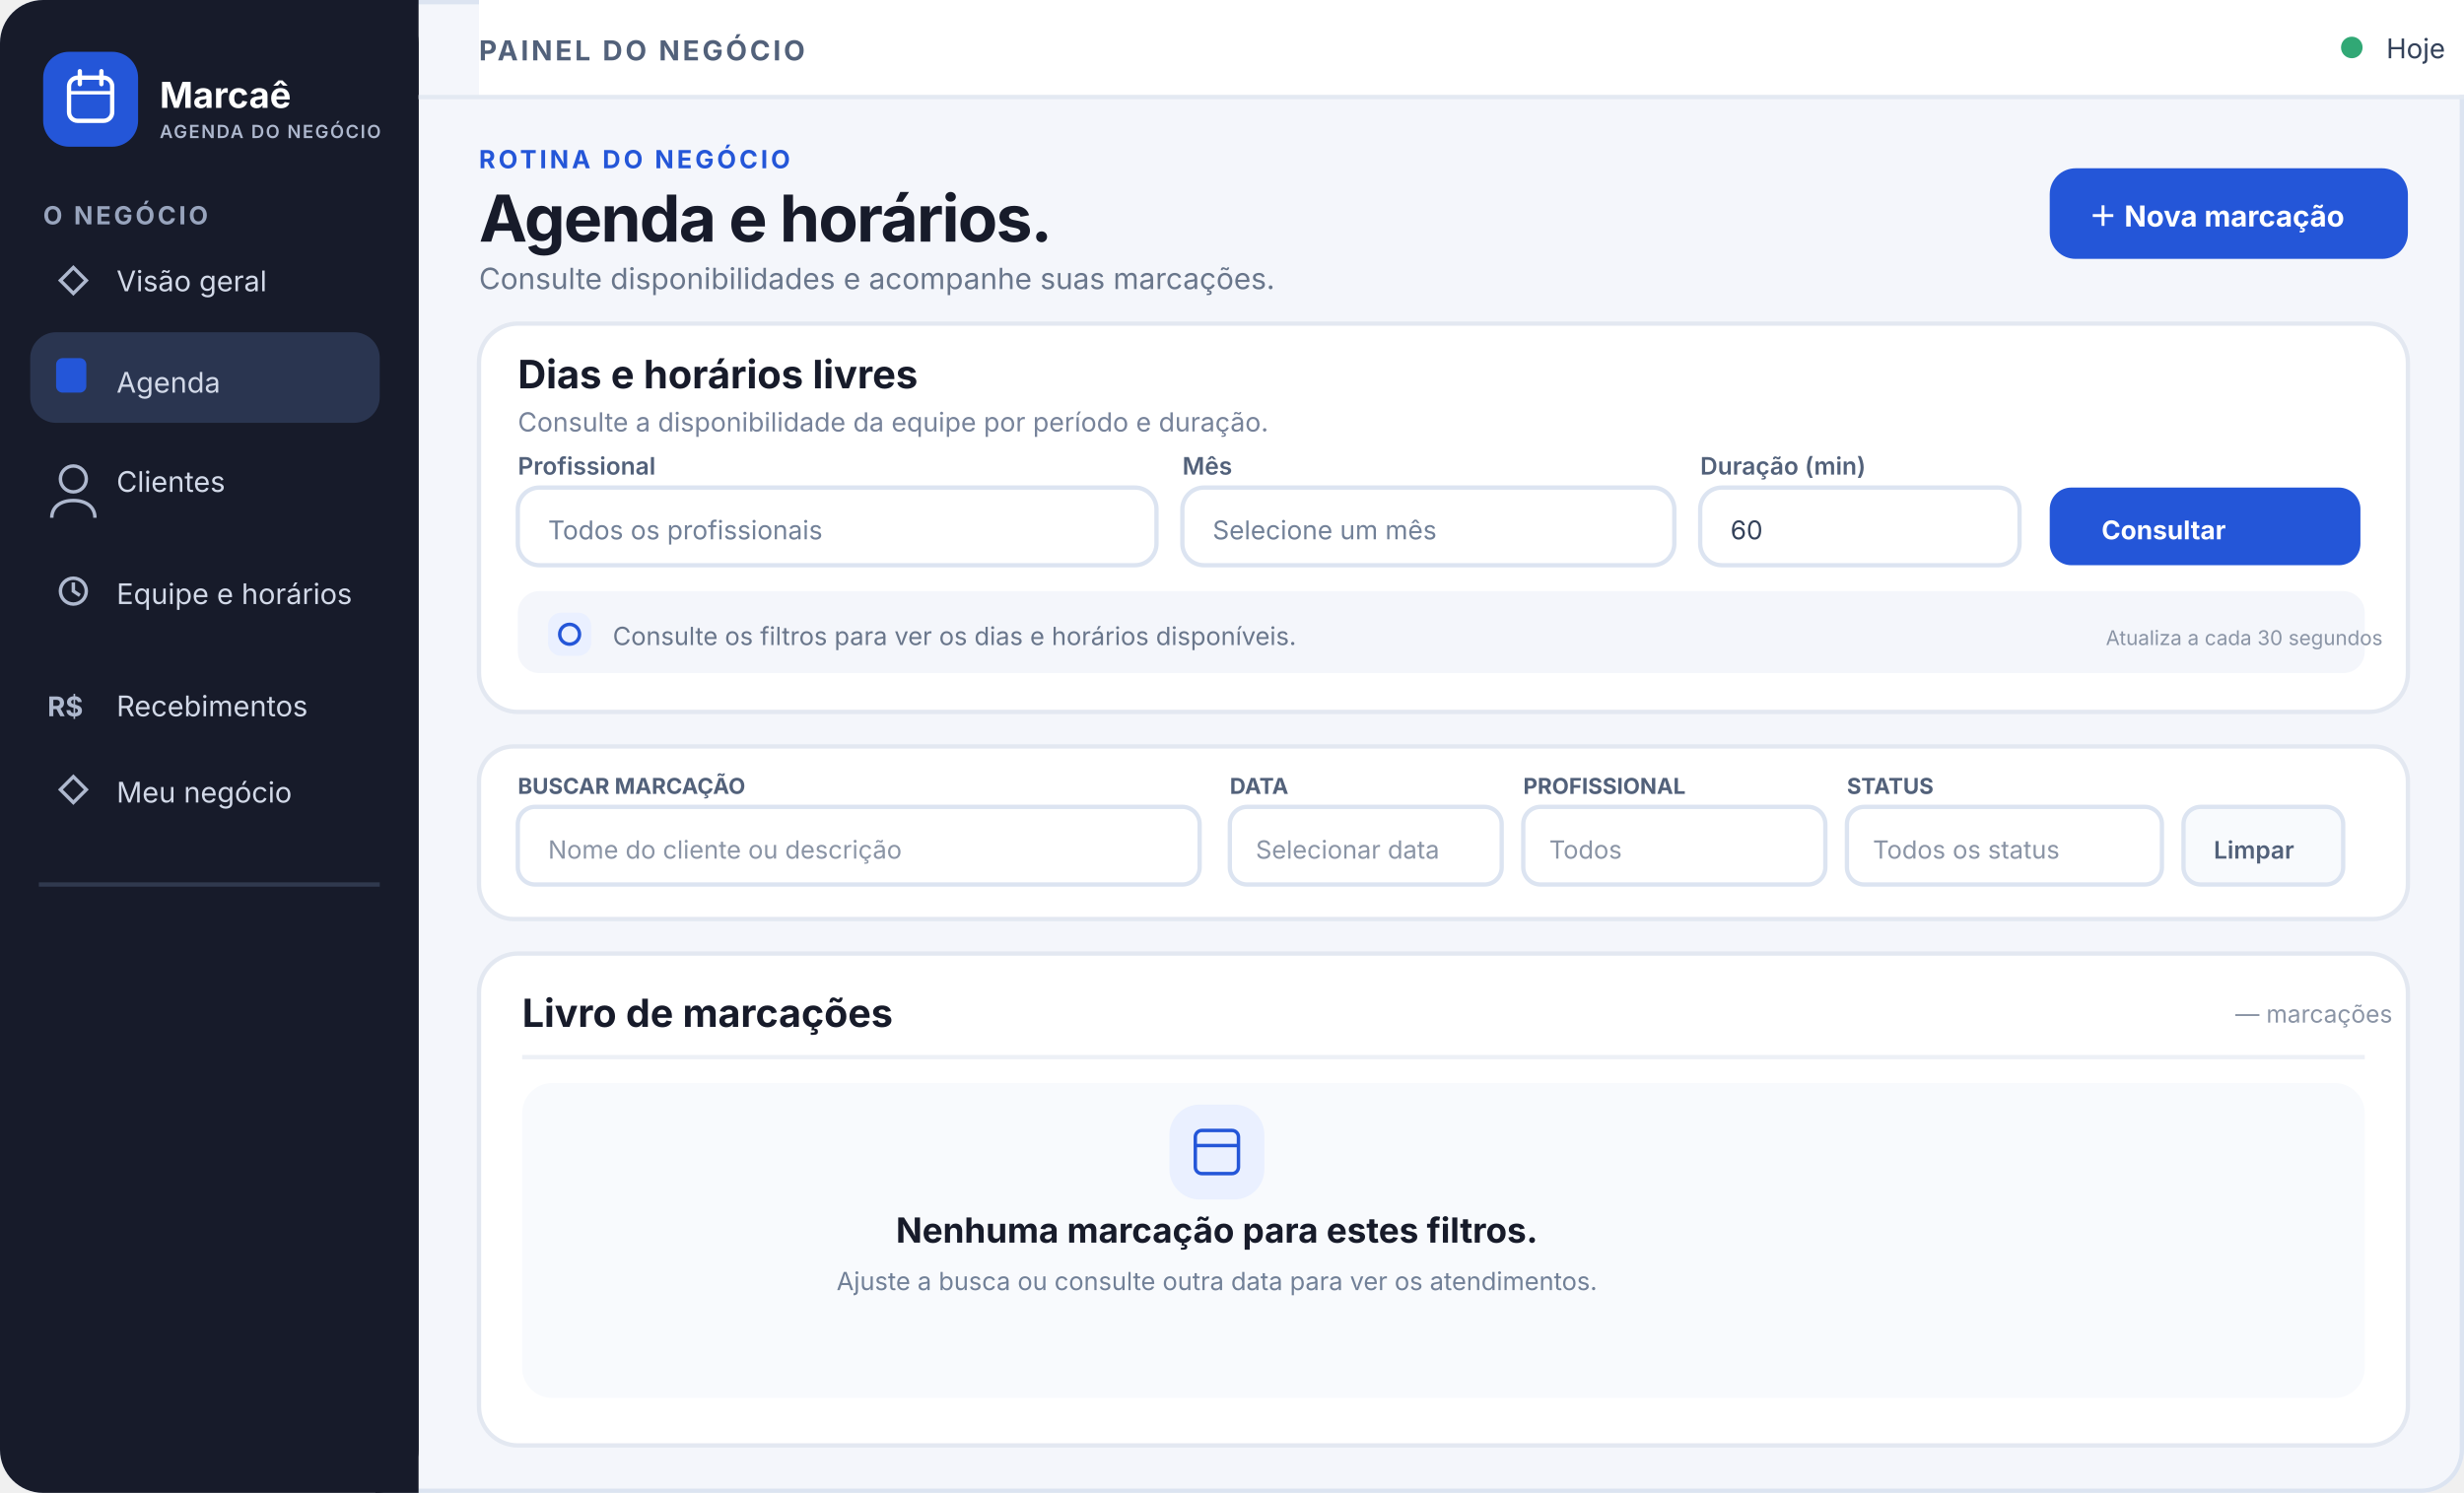
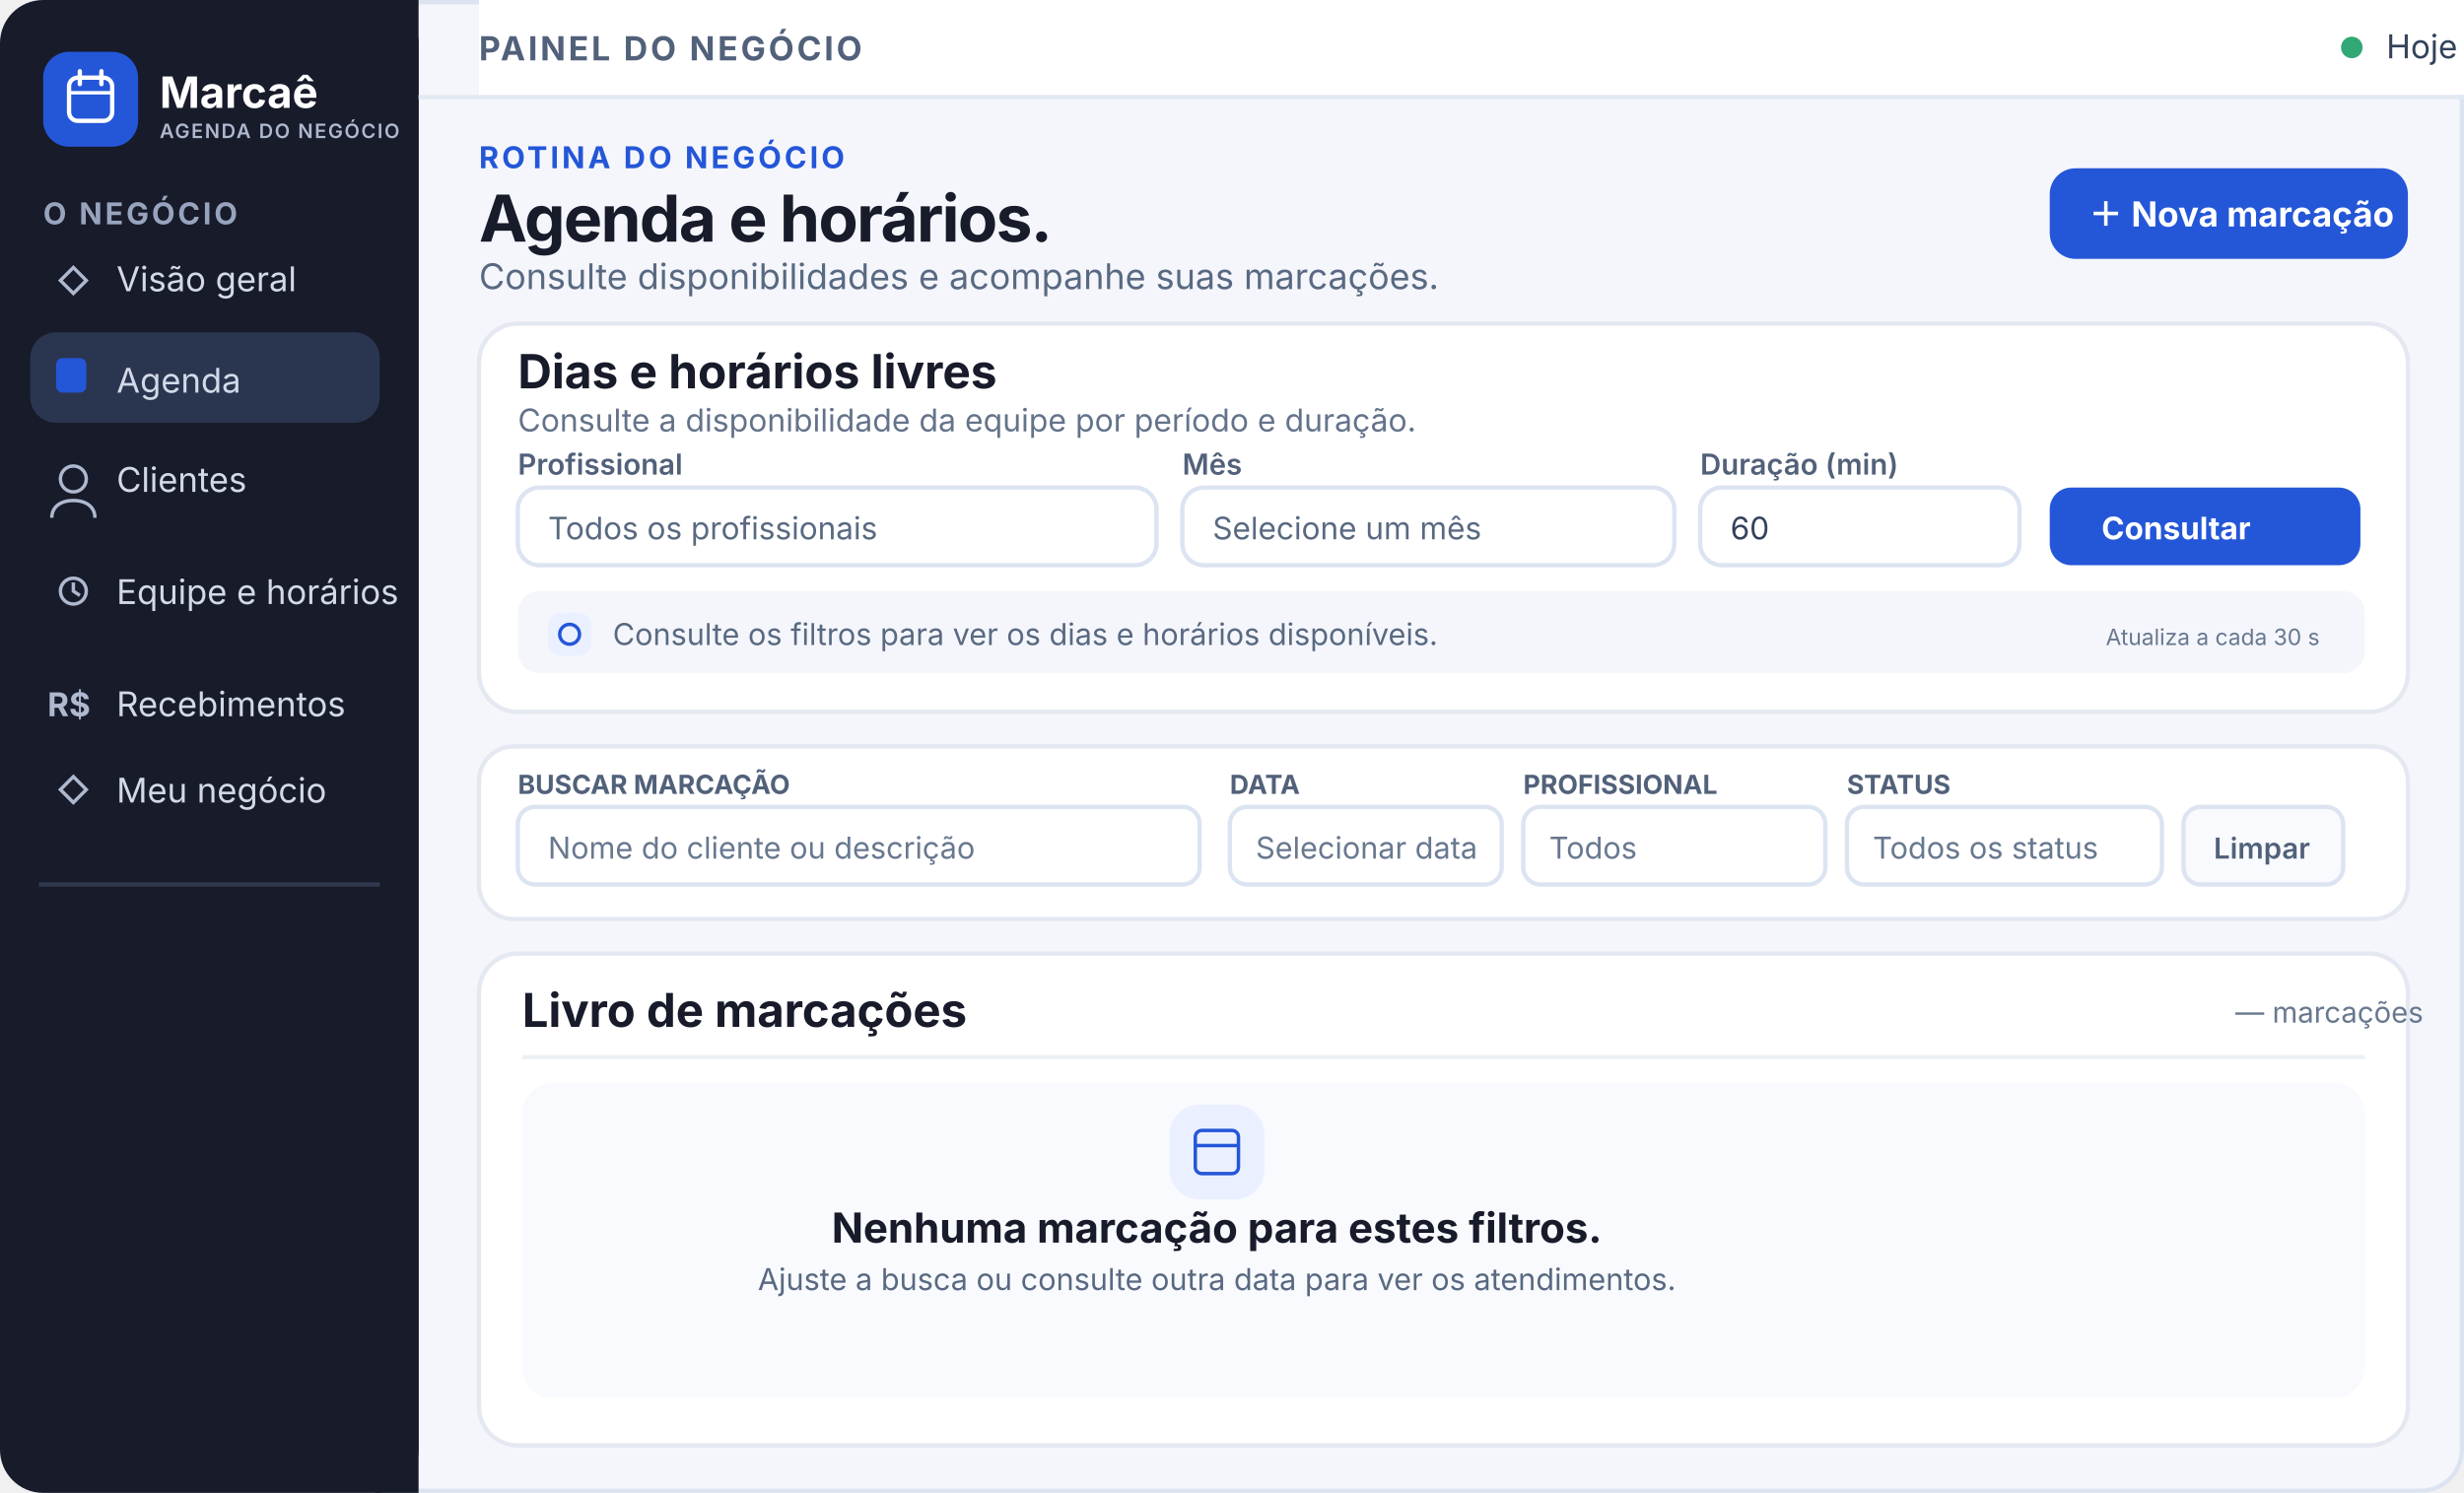
- <svg xmlns="http://www.w3.org/2000/svg" width="571" height="346" viewBox="0 0 571 346" style="width: 100%; height: 346px">
+ <svg xmlns="http://www.w3.org/2000/svg" width="571" height="346" viewBox="0 0 571 346">
  <rect width="571" height="346" rx="10" fill="#F4F6FB" />
  <rect x=".5" y=".5" width="570" height="345" rx="9.5" fill="none" stroke="#DCE4F1" />
  <rect width="97" height="346" rx="10" fill="#171B2A" />
  <rect x="87" width="10" height="346" fill="#171B2A" />
  <rect x="10" y="12" width="22" height="22" rx="6" fill="#2456D8" />
  <rect x="16" y="18" width="10" height="10" rx="2" fill="none" stroke="#FFFFFF" />
  <line x1="16" y1="21.5" x2="26" y2="21.5" stroke="#FFFFFF" stroke-width="0.8" />
  <line x1="18.5" y1="16.5" x2="18.5" y2="19.5" stroke="#FFFFFF" stroke-linecap="round" />
  <line x1="23.5" y1="16.5" x2="23.5" y2="19.5" stroke="#FFFFFF" stroke-linecap="round" />
-   <text x="37" y="25" font-family="Inter,Arial,sans-serif" font-size="8.3" font-weight="700" fill="#FFFFFF">
-     Marcaê
-   </text>
-   <text x="37" y="32" font-family="Inter,Arial,sans-serif" font-size="4.2" font-weight="600" letter-spacing=".35" fill="#AEB8CE">
-     AGENDA DO NEGÓCIO
-   </text>
-   <text x="10" y="52" font-family="Inter,Arial,sans-serif" font-size="5.8" font-weight="700" letter-spacing=".65" fill="#98A4BD">
-     O NEGÓCIO
-   </text>
-   <g font-family="Inter,Arial,sans-serif" font-size="6.6">
+   <text x="37" y="25" font-family="Inter,system-ui,sans-serif" font-size="10.0" font-weight="700" fill="#FFFFFF">
+          Marcaê
+       </text>
+   <text x="37" y="32" font-family="Inter,system-ui,sans-serif" font-size="4.6" font-weight="600" letter-spacing=".35" fill="#AEB8CE">
+          AGENDA DO NEGÓCIO
+       </text>
+   <text x="10" y="52" font-family="Inter,system-ui,sans-serif" font-size="7.0" font-weight="700" letter-spacing=".65" fill="#98A4BD">
+          O NEGÓCIO
+       </text>
+   <g font-family="Inter,system-ui,sans-serif" font-size="7.9">
    <path d="M14 65l3-3 3 3-3 3z" fill="none" stroke="#AEB8CE" stroke-width="0.8" />
    <text x="27" y="67.5" fill="#D2D9E8">
-       Visão geral
-     </text>
+            Visão geral
+         </text>
    <rect x="7" y="77" width="81" height="21" rx="6" fill="#2A3550" />
    <rect x="13" y="83" width="7" height="8" rx="1.5" fill="#2456D8" />
    <text x="27" y="91" fill="#D2D9E8">
-       Agenda
-     </text>
+            Agenda
+         </text>
    <circle cx="17" cy="111" r="3" fill="none" stroke="#AEB8CE" stroke-width="0.8" />
    <path d="M12 120c0-2.5 2-4 5-4s5 1.5 5 4" fill="none" stroke="#AEB8CE" stroke-width="0.8" />
    <text x="27" y="114" fill="#D2D9E8">
-       Clientes
-     </text>
+            Clientes
+         </text>
    <circle cx="17" cy="137" r="3" fill="none" stroke="#AEB8CE" stroke-width="0.8" />
    <path d="M17 135v2l1.5 1" fill="none" stroke="#AEB8CE" stroke-width="0.8" />
    <text x="27" y="140" fill="#D2D9E8">
-       Equipe e horários
-     </text>
-     <text x="11" y="166" font-size="6.3" font-weight="700" fill="#AEB8CE">
-       R$
-     </text>
+            Equipe e horários
+         </text>
+     <text x="11" y="166" font-size="7.6" font-weight="700" fill="#AEB8CE">
+            R$
+         </text>
    <text x="27" y="166" fill="#D2D9E8">
-       Recebimentos
-     </text>
+            Recebimentos
+         </text>
    <path d="M17 180l3 3-3 3-3-3z" fill="none" stroke="#AEB8CE" stroke-width="0.8" />
    <text x="27" y="186" fill="#D2D9E8">
-       Meu negócio
-     </text>
+            Meu negócio
+         </text>
  </g>
  <line x1="9" y1="205" x2="88" y2="205" stroke="#30394E" />
  <rect x="111" y="0" width="460" height="22" fill="#FFFFFF" />
  <line x1="97" y1="22.5" x2="571" y2="22.5" stroke="#E3E9F2" />
-   <text x="111" y="14" font-family="Inter,Arial,sans-serif" font-size="6.4" font-weight="700" letter-spacing=".65" fill="#52617A">
-     PAINEL DO NEGÓCIO
-   </text>
+   <text x="111" y="14" font-family="Inter,system-ui,sans-serif" font-size="7.7" font-weight="700" letter-spacing=".65" fill="#52617A">
+          PAINEL DO NEGÓCIO
+       </text>
  <circle cx="545" cy="11" r="2.5" fill="#31A875" />
-   <text x="553" y="13.5" font-family="Inter,Arial,sans-serif" font-size="6.3" fill="#34425A">
-     Hoje
-   </text>
-   <text x="111" y="39" font-family="Inter,Arial,sans-serif" font-size="5.8" font-weight="700" letter-spacing=".7" fill="#2456D8">
-     ROTINA DO NEGÓCIO
-   </text>
-   <text x="111" y="56" font-family="Inter,Arial,sans-serif" font-size="15" font-weight="750" letter-spacing="-.35" fill="#171B2A">
-     Agenda e horários.
-   </text>
-   <text x="111" y="67" font-family="Inter,Arial,sans-serif" font-size="6.8" fill="#69768B">
-     Consulte disponibilidades e acompanhe suas marcações.
-   </text>
+   <text x="553" y="13.5" font-family="Inter,system-ui,sans-serif" font-size="7.6" fill="#34425A">
+          Hoje
+       </text>
+   <text x="111" y="39" font-family="Inter,system-ui,sans-serif" font-size="7.0" font-weight="700" letter-spacing=".7" fill="#2456D8">
+          ROTINA DO NEGÓCIO
+       </text>
+   <text x="111" y="56" font-family="Inter,system-ui,sans-serif" font-size="15.0" font-weight="750" letter-spacing="-.35" fill="#171B2A">
+          Agenda e horários.
+       </text>
+   <text x="111" y="67" font-family="Inter,system-ui,sans-serif" font-size="8.2" fill="#596981">
+          Consulte disponibilidades e acompanhe suas marcações.
+       </text>
  <rect x="475" y="39" width="83" height="21" rx="6" fill="#2456D8" />
-   <text x="484" y="52.5" font-family="Inter,Arial,sans-serif" font-size="6.7" font-weight="650" fill="#FFFFFF">
-     ＋ Nova marcação
-   </text>
+   <text x="484" y="52.5" font-family="Inter,system-ui,sans-serif" font-size="8.0" font-weight="650" fill="#FFFFFF">
+          ＋ Nova marcação
+       </text>
  <rect x="111" y="75" width="447" height="90" rx="9" fill="#FFFFFF" stroke="#E3E8F1" />
-   <text x="120" y="90" font-family="Inter,Arial,sans-serif" font-size="9.1" font-weight="700" fill="#171B2A">
-     Dias e horários livres
-   </text>
-   <text x="120" y="100" font-family="Inter,Arial,sans-serif" font-size="6.1" fill="#77839A">
-     Consulte a disponibilidade da equipe por período e duração.
-   </text>
-   <g font-family="Inter,Arial,sans-serif">
-     <text x="120" y="110" font-size="5.6" font-weight="600" fill="#52617A">
-       Profissional
-     </text>
-     <text x="274" y="110" font-size="5.6" font-weight="600" fill="#52617A">
-       Mês
-     </text>
-     <text x="394" y="110" font-size="5.6" font-weight="600" fill="#52617A">
-       Duração (min)
-     </text>
+   <text x="120" y="90" font-family="Inter,system-ui,sans-serif" font-size="10.9" font-weight="700" fill="#171B2A">
+          Dias e horários livres
+       </text>
+   <text x="120" y="100" font-family="Inter,system-ui,sans-serif" font-size="7.3" fill="#64738A">
+          Consulte a disponibilidade da equipe por período e duração.
+       </text>
+   <g font-family="Inter,system-ui,sans-serif">
+     <text x="120" y="110" font-size="6.7" font-weight="600" fill="#52617A">
+            Profissional
+         </text>
+     <text x="274" y="110" font-size="6.7" font-weight="600" fill="#52617A">
+            Mês
+         </text>
+     <text x="394" y="110" font-size="6.7" font-weight="600" fill="#52617A">
+            Duração (min)
+         </text>
    <rect x="120" y="113" width="148" height="18" rx="5" fill="#FFFFFF" stroke="#DCE4F1" />
    <rect x="274" y="113" width="114" height="18" rx="5" fill="#FFFFFF" stroke="#DCE4F1" />
    <rect x="394" y="113" width="74" height="18" rx="5" fill="#FFFFFF" stroke="#DCE4F1" />
    <rect x="475" y="113" width="72" height="18" rx="5" fill="#2456D8" />
-     <text x="127" y="125" font-size="6" fill="#718097">
-       Todos os profissionais
-     </text>
-     <text x="281" y="125" font-size="6" fill="#718097">
-       Selecione um mês
-     </text>
-     <text x="401" y="125" font-size="6" fill="#34425A">
-       60
-     </text>
-     <text x="487" y="125" font-size="6" font-weight="650" fill="#FFFFFF">
-       Consultar
-     </text>
+     <text x="127" y="125" font-size="7.2" fill="#596981">
+            Todos os profissionais
+         </text>
+     <text x="281" y="125" font-size="7.2" fill="#596981">
+            Selecione um mês
+         </text>
+     <text x="401" y="125" font-size="7.2" fill="#34425A">
+            60
+         </text>
+     <text x="487" y="125" font-size="7.2" font-weight="650" fill="#FFFFFF">
+            Consultar
+         </text>
    <rect x="120" y="137" width="428" height="19" rx="5" fill="#F4F6FB" />
    <rect x="127" y="142" width="10" height="10" rx="3" fill="#EAF0FF" />
    <circle cx="132" cy="147" r="2.3" fill="none" stroke="#2456D8" stroke-width="0.8" />
-     <text x="142" y="149.5" font-size="5.8" fill="#69768B">
-       Consulte os filtros para ver os dias e horários disponíveis.
-     </text>
-     <text x="488" y="149.5" font-size="4.7" fill="#8A94A5">
-       Atualiza a cada 30 segundos
-     </text>
+     <text x="142" y="149.5" font-size="7.0" fill="#596981">
+            Consulte os filtros para ver os dias e horários disponíveis.
+         </text>
+     <text x="488" y="149.5" font-size="5.2" fill="#68788F">
+            Atualiza a cada 30 s
+         </text>
  </g>
  <rect x="111" y="173" width="447" height="40" rx="8" fill="#FFFFFF" stroke="#E3E8F1" />
-   <g font-family="Inter,Arial,sans-serif">
-     <text x="120" y="184" font-size="5.1" font-weight="700" fill="#52617A">
-       BUSCAR MARCAÇÃO
-     </text>
-     <text x="285" y="184" font-size="5.1" font-weight="700" fill="#52617A">
-       DATA
-     </text>
-     <text x="353" y="184" font-size="5.1" font-weight="700" fill="#52617A">
-       PROFISSIONAL
-     </text>
-     <text x="428" y="184" font-size="5.1" font-weight="700" fill="#52617A">
-       STATUS
-     </text>
+   <g font-family="Inter,system-ui,sans-serif">
+     <text x="120" y="184" font-size="6.1" font-weight="700" fill="#52617A">
+            BUSCAR MARCAÇÃO
+         </text>
+     <text x="285" y="184" font-size="6.1" font-weight="700" fill="#52617A">
+            DATA
+         </text>
+     <text x="353" y="184" font-size="6.1" font-weight="700" fill="#52617A">
+            PROFISSIONAL
+         </text>
+     <text x="428" y="184" font-size="6.1" font-weight="700" fill="#52617A">
+            STATUS
+         </text>
    <rect x="120" y="187" width="158" height="18" rx="4" fill="#FFFFFF" stroke="#DCE4F1" />
    <rect x="285" y="187" width="63" height="18" rx="4" fill="#FFFFFF" stroke="#DCE4F1" />
    <rect x="353" y="187" width="70" height="18" rx="4" fill="#FFFFFF" stroke="#DCE4F1" />
    <rect x="428" y="187" width="73" height="18" rx="4" fill="#FFFFFF" stroke="#DCE4F1" />
    <rect x="506" y="187" width="37" height="18" rx="4" fill="#F8FAFD" stroke="#DCE4F1" />
-     <text x="127" y="199" font-size="5.8" fill="#8A94A5">
-       Nome do cliente ou descrição
-     </text>
-     <text x="291" y="199" font-size="5.8" fill="#8A94A5">
-       Selecionar data
-     </text>
-     <text x="359" y="199" font-size="5.8" fill="#8A94A5">
-       Todos
-     </text>
-     <text x="434" y="199" font-size="5.8" fill="#8A94A5">
-       Todos os status
-     </text>
-     <text x="513" y="199" font-size="5.6" font-weight="600" fill="#52617A">
-       Limpar
-     </text>
+     <text x="127" y="199" font-size="7.0" fill="#68788F">
+            Nome do cliente ou descrição
+         </text>
+     <text x="291" y="199" font-size="7.0" fill="#68788F">
+            Selecionar data
+         </text>
+     <text x="359" y="199" font-size="7.0" fill="#68788F">
+            Todos
+         </text>
+     <text x="434" y="199" font-size="7.0" fill="#68788F">
+            Todos os status
+         </text>
+     <text x="513" y="199" font-size="6.7" font-weight="600" fill="#52617A">
+            Limpar
+         </text>
  </g>
  <rect x="111" y="221" width="447" height="114" rx="9" fill="#FFFFFF" stroke="#E3E8F1" />
-   <text x="121" y="238" font-family="Inter,Arial,sans-serif" font-size="9" font-weight="700" fill="#171B2A">
-     Livro de marcações
-   </text>
-   <text x="518" y="237" font-family="Inter,Arial,sans-serif" font-size="5.6" fill="#8A94A5">
-     — marcações
-   </text>
+   <text x="121" y="238" font-family="Inter,system-ui,sans-serif" font-size="10.8" font-weight="700" fill="#171B2A">
+          Livro de marcações
+       </text>
+   <text x="518" y="237" font-family="Inter,system-ui,sans-serif" font-size="6.7" fill="#68788F">
+          — marcações
+       </text>
  <line x1="121" y1="245" x2="548" y2="245" stroke="#EDF0F6" />
  <rect x="121" y="251" width="427" height="73" rx="7" fill="#F8FAFD" />
  <rect x="271" y="256" width="22" height="22" rx="7" fill="#EAF0FF" />
  <rect x="277" y="262" width="10" height="10" rx="1.5" fill="none" stroke="#2456D8" stroke-width="0.8" />
  <line x1="277" y1="265.5" x2="287" y2="265.5" stroke="#2456D8" stroke-width="0.8" />
-   <text x="282" y="288" text-anchor="middle" font-family="Inter,Arial,sans-serif" font-size="8" font-weight="650" fill="#171B2A">
-     Nenhuma marcação para estes filtros.
-   </text>
-   <text x="282" y="299" text-anchor="middle" font-family="Inter,Arial,sans-serif" font-size="5.8" fill="#718097">
-     Ajuste a busca ou consulte outra data para ver os atendimentos.
-   </text>
+   <text x="282" y="288" text-anchor="middle" font-family="Inter,system-ui,sans-serif" font-size="9.6" font-weight="650" fill="#171B2A">
+          Nenhuma marcação para estes filtros.
+       </text>
+   <text x="282" y="299" text-anchor="middle" font-family="Inter,system-ui,sans-serif" font-size="7.0" fill="#596981">
+          Ajuste a busca ou consulte outra data para ver os atendimentos.
+       </text>
</svg>
